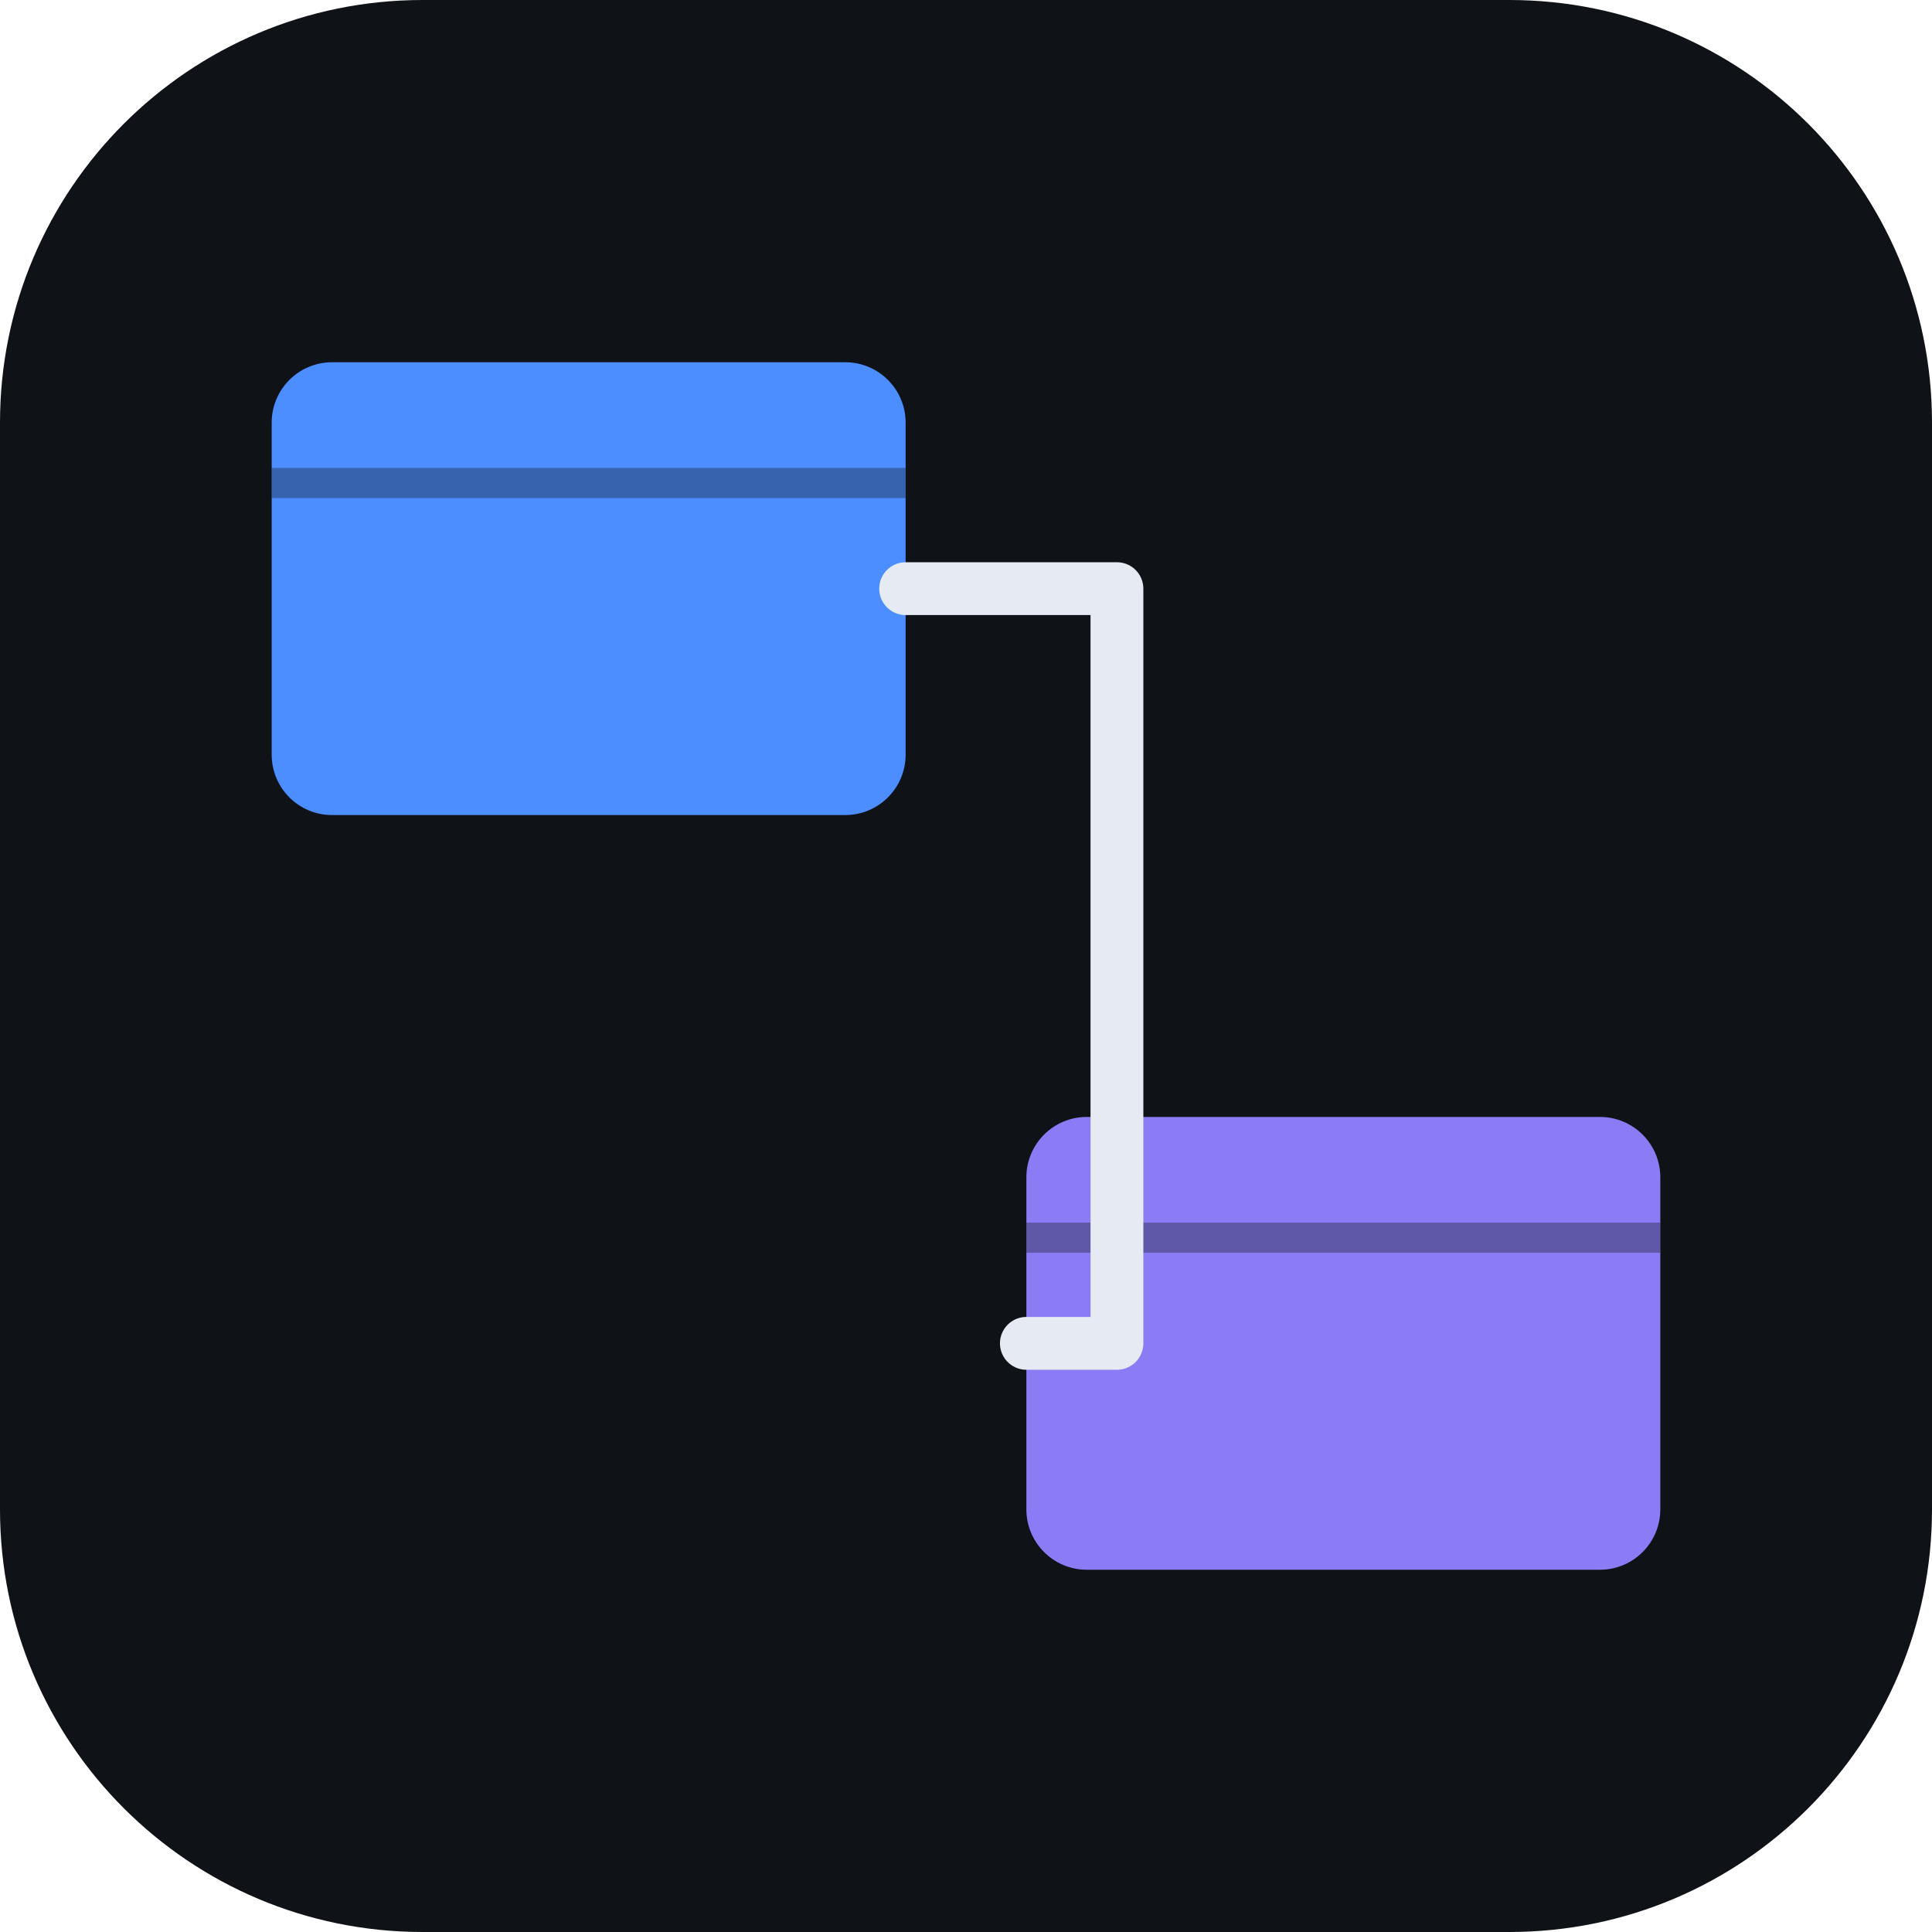
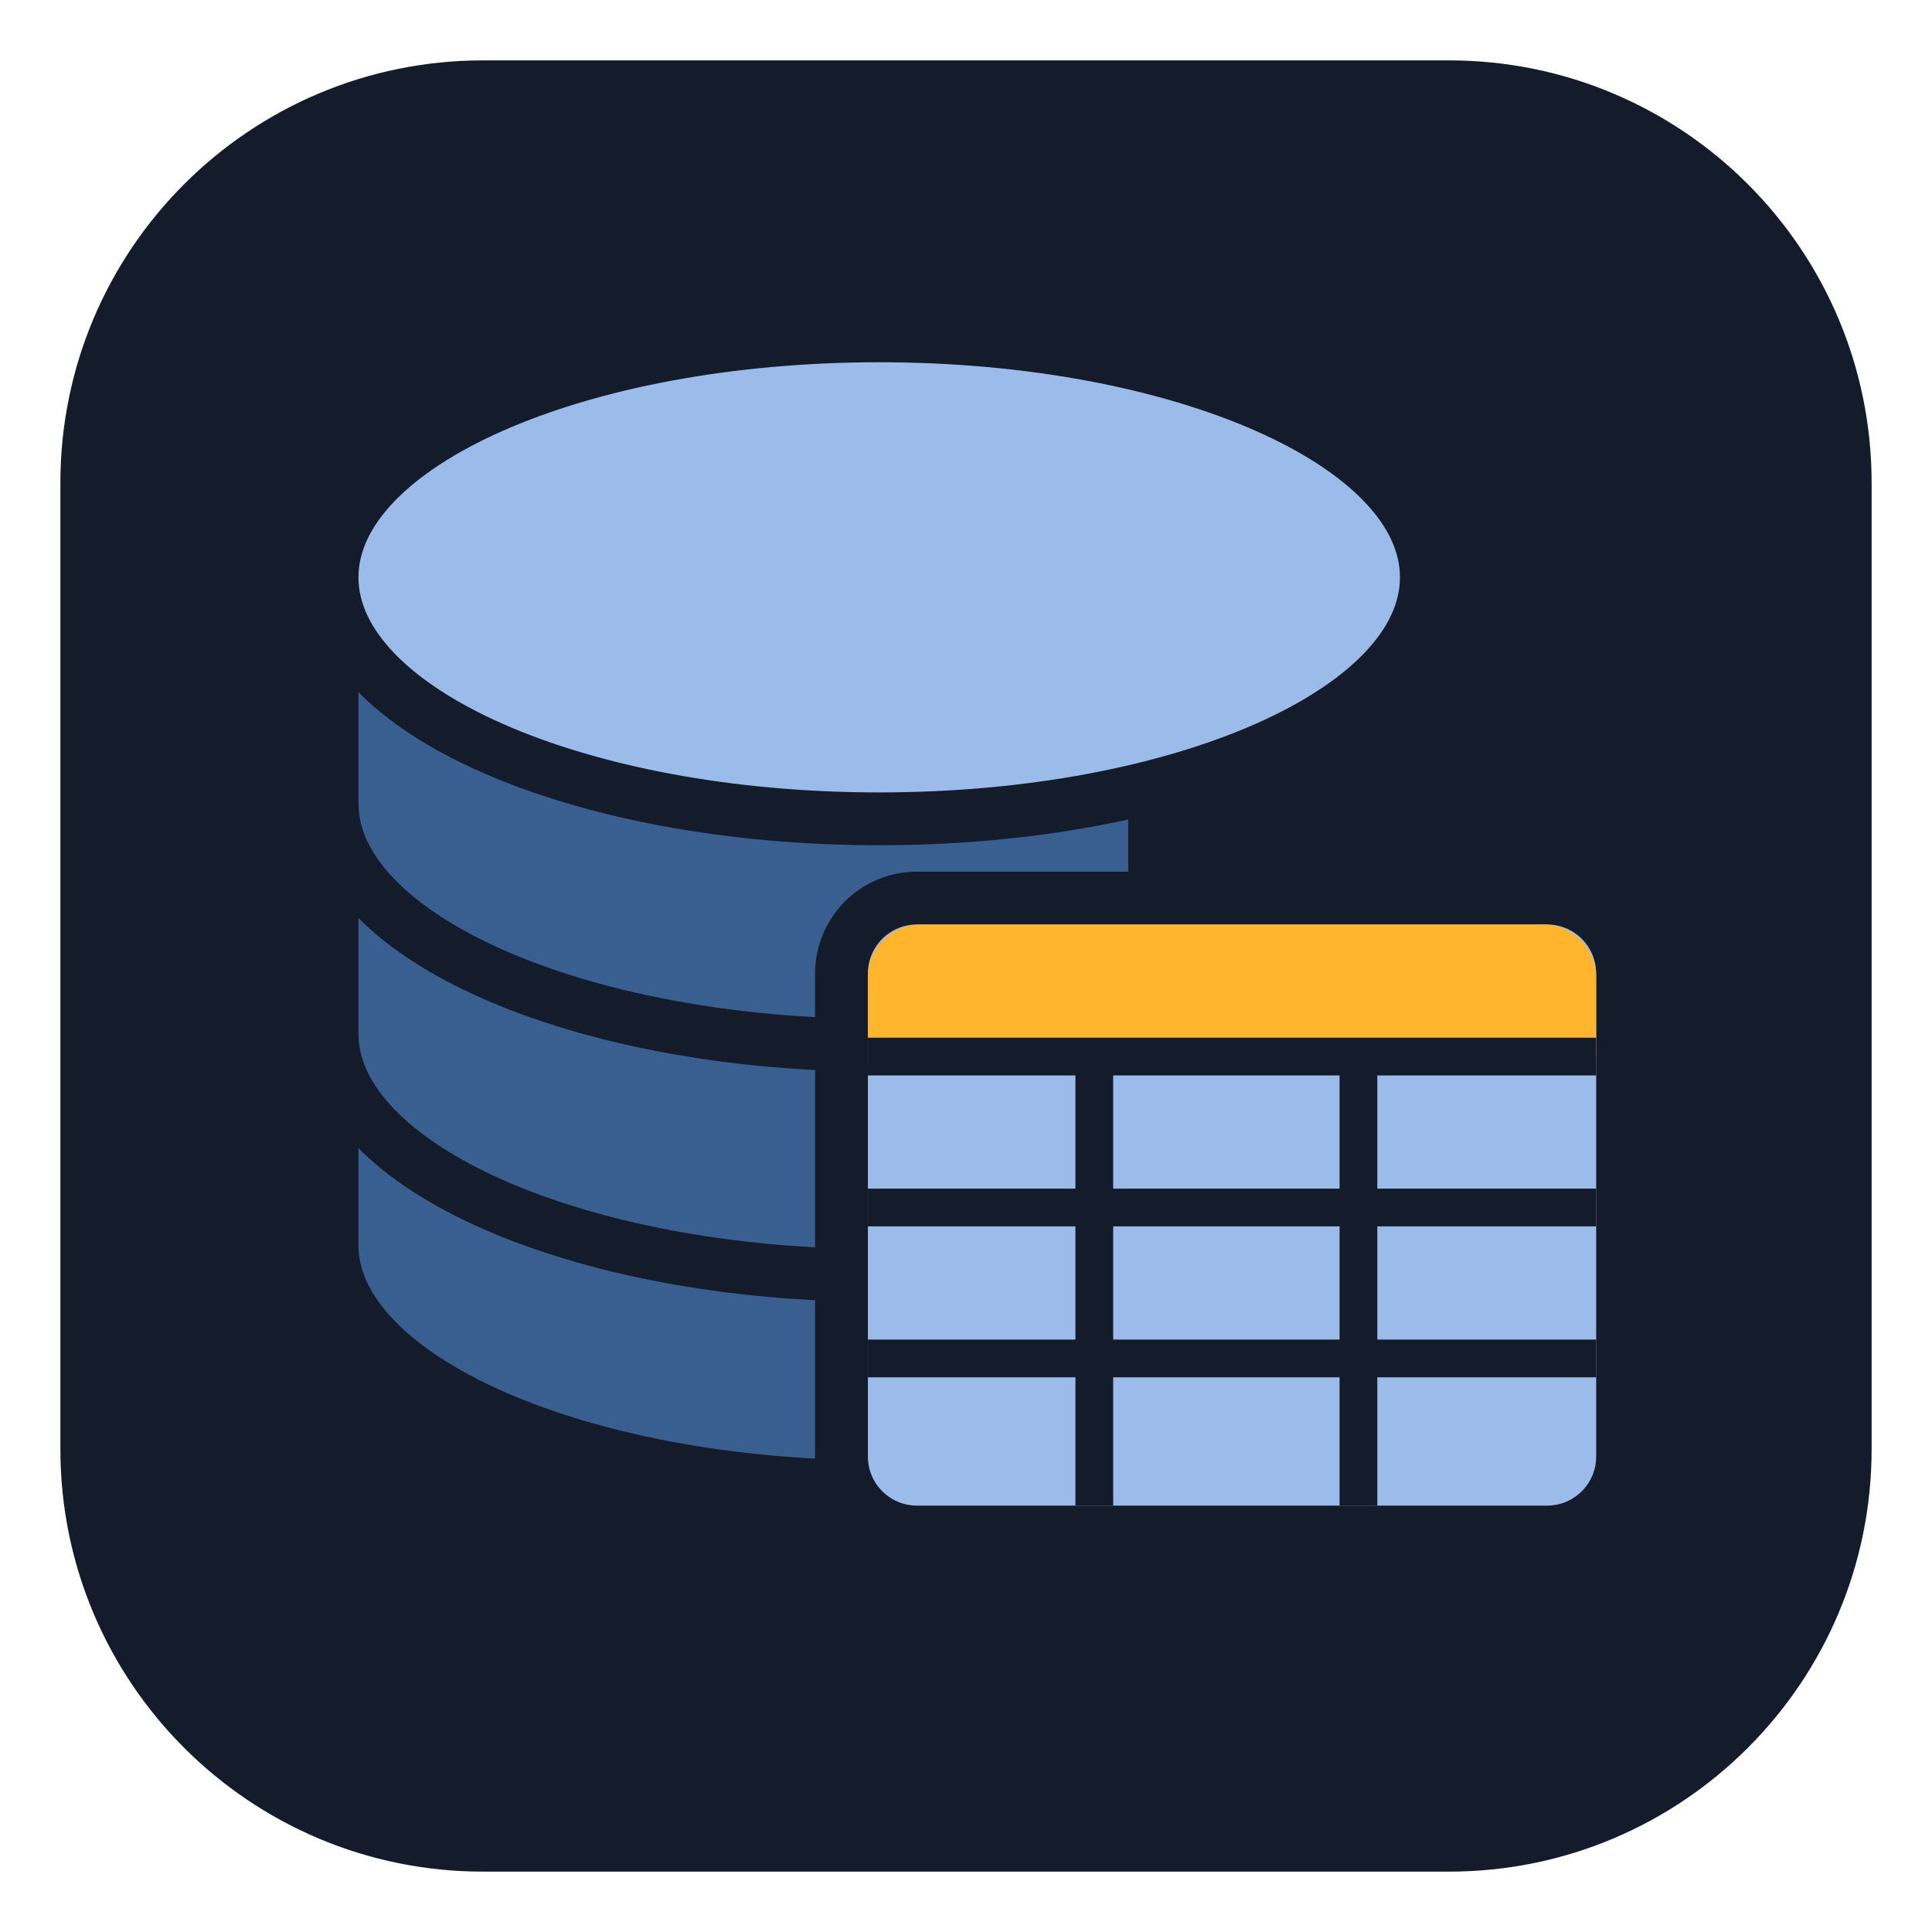
- <svg xmlns="http://www.w3.org/2000/svg" viewBox="0 0 512 512">
-   <rect width="512" height="512" rx="112" fill="#0F1217" />
-   <rect x="72" y="96" width="168" height="120" rx="16" fill="#4C8DFF" />
-   <rect x="272" y="296" width="168" height="120" rx="16" fill="#8B7CF6" />
-   <rect x="72" y="124" width="168" height="8" fill="#0F1217" opacity=".35" />
-   <rect x="272" y="324" width="168" height="8" fill="#0F1217" opacity=".35" />
-   <path d="M240 156h56v200h-24" fill="none" stroke="#E6EAF2" stroke-width="14" stroke-linecap="round" stroke-linejoin="round" />
+ <svg xmlns="http://www.w3.org/2000/svg" width="512" height="512" viewBox="0 0 512 512">
+   <rect x="16" y="16" width="480" height="480" rx="112" fill="#141c2b" />
+   <path d="M88 153v177c0 35 65 64 145 64 27 0 52-3 73-9V153" fill="#395e90" stroke="#141c2b" stroke-width="14" />
+   <path d="M88 213c0 35 65 64 145 64s145-29 145-64M88 274c0 35 65 64 145 64 28 0 54-4 77-10" fill="none" stroke="#141c2b" stroke-width="14" />
+   <ellipse cx="233" cy="153" rx="145" ry="64" fill="#9bbbea" stroke="#141c2b" stroke-width="14" />
+   <rect x="223" y="238" width="207" height="168" rx="20" fill="#9bbbea" stroke="#141c2b" stroke-width="14" />
+   <path d="M230 280v-21a14 14 0 0 1 14-14h165a14 14 0 0 1 14 14v21Z" fill="#ffb52e" />
+   <path d="M230 280h193M290 280v119M360 280v119M230 320h193M230 360h193" fill="none" stroke="#141c2b" stroke-width="10" />
</svg>
